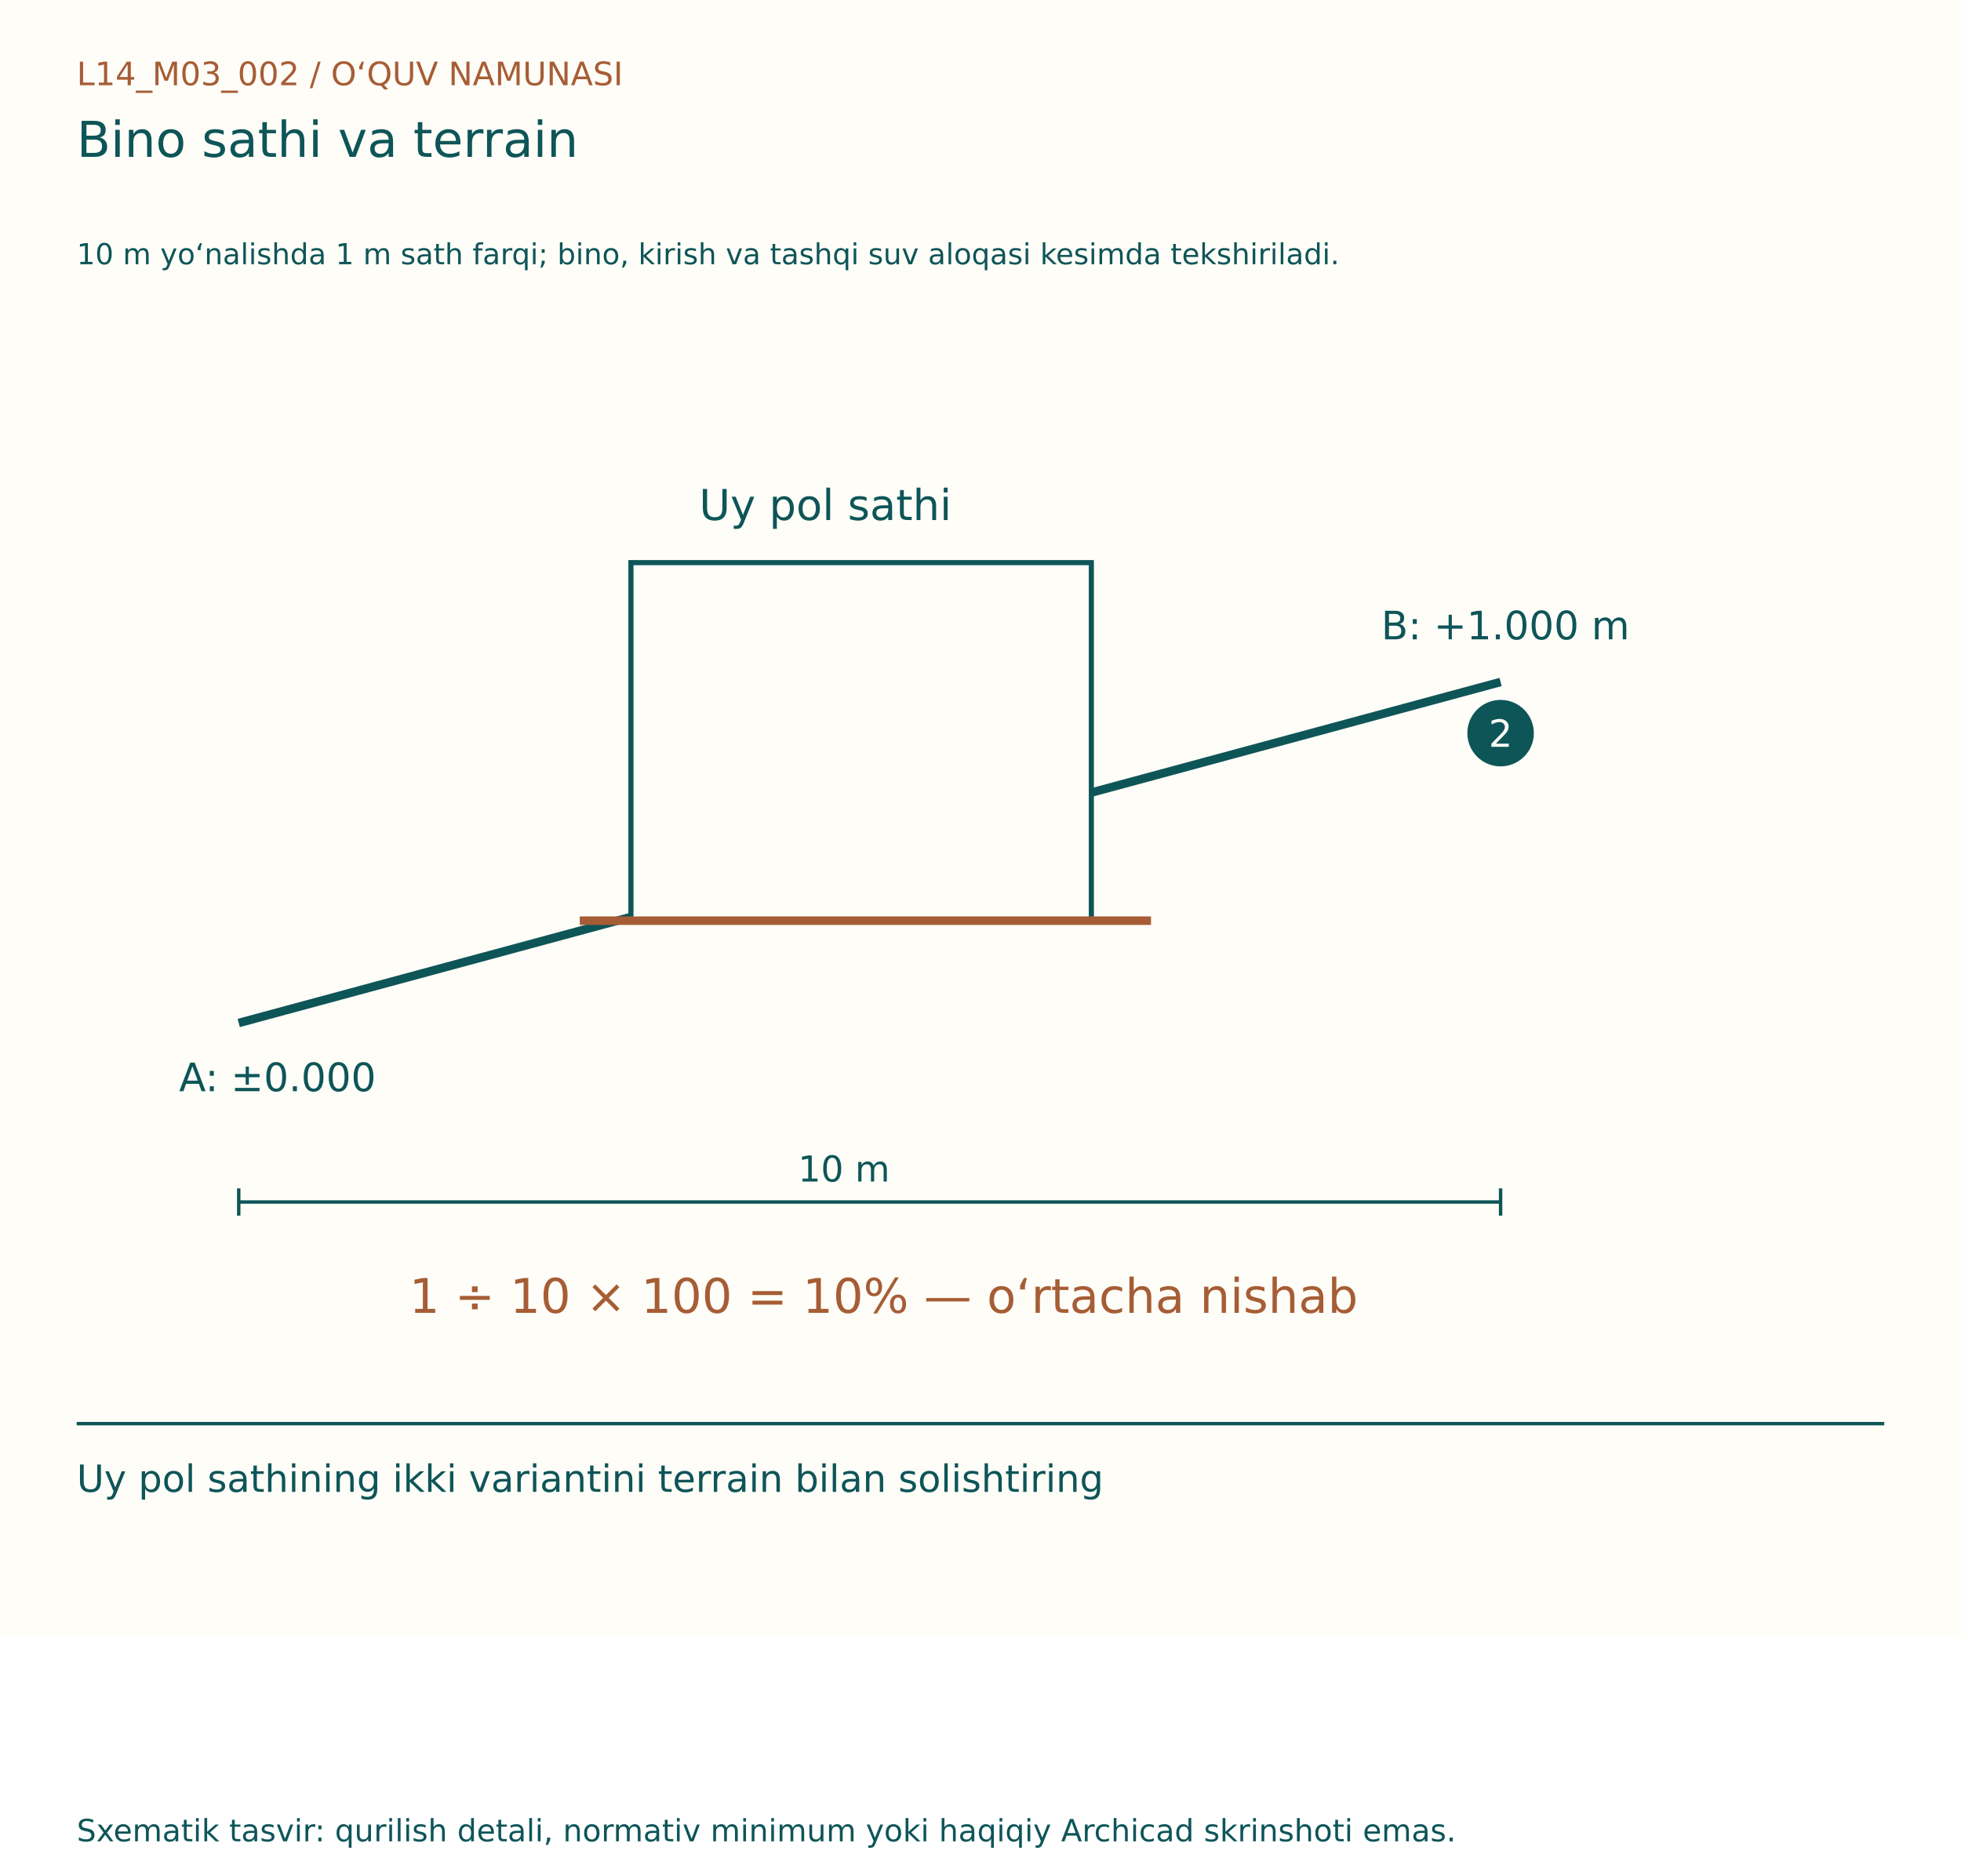
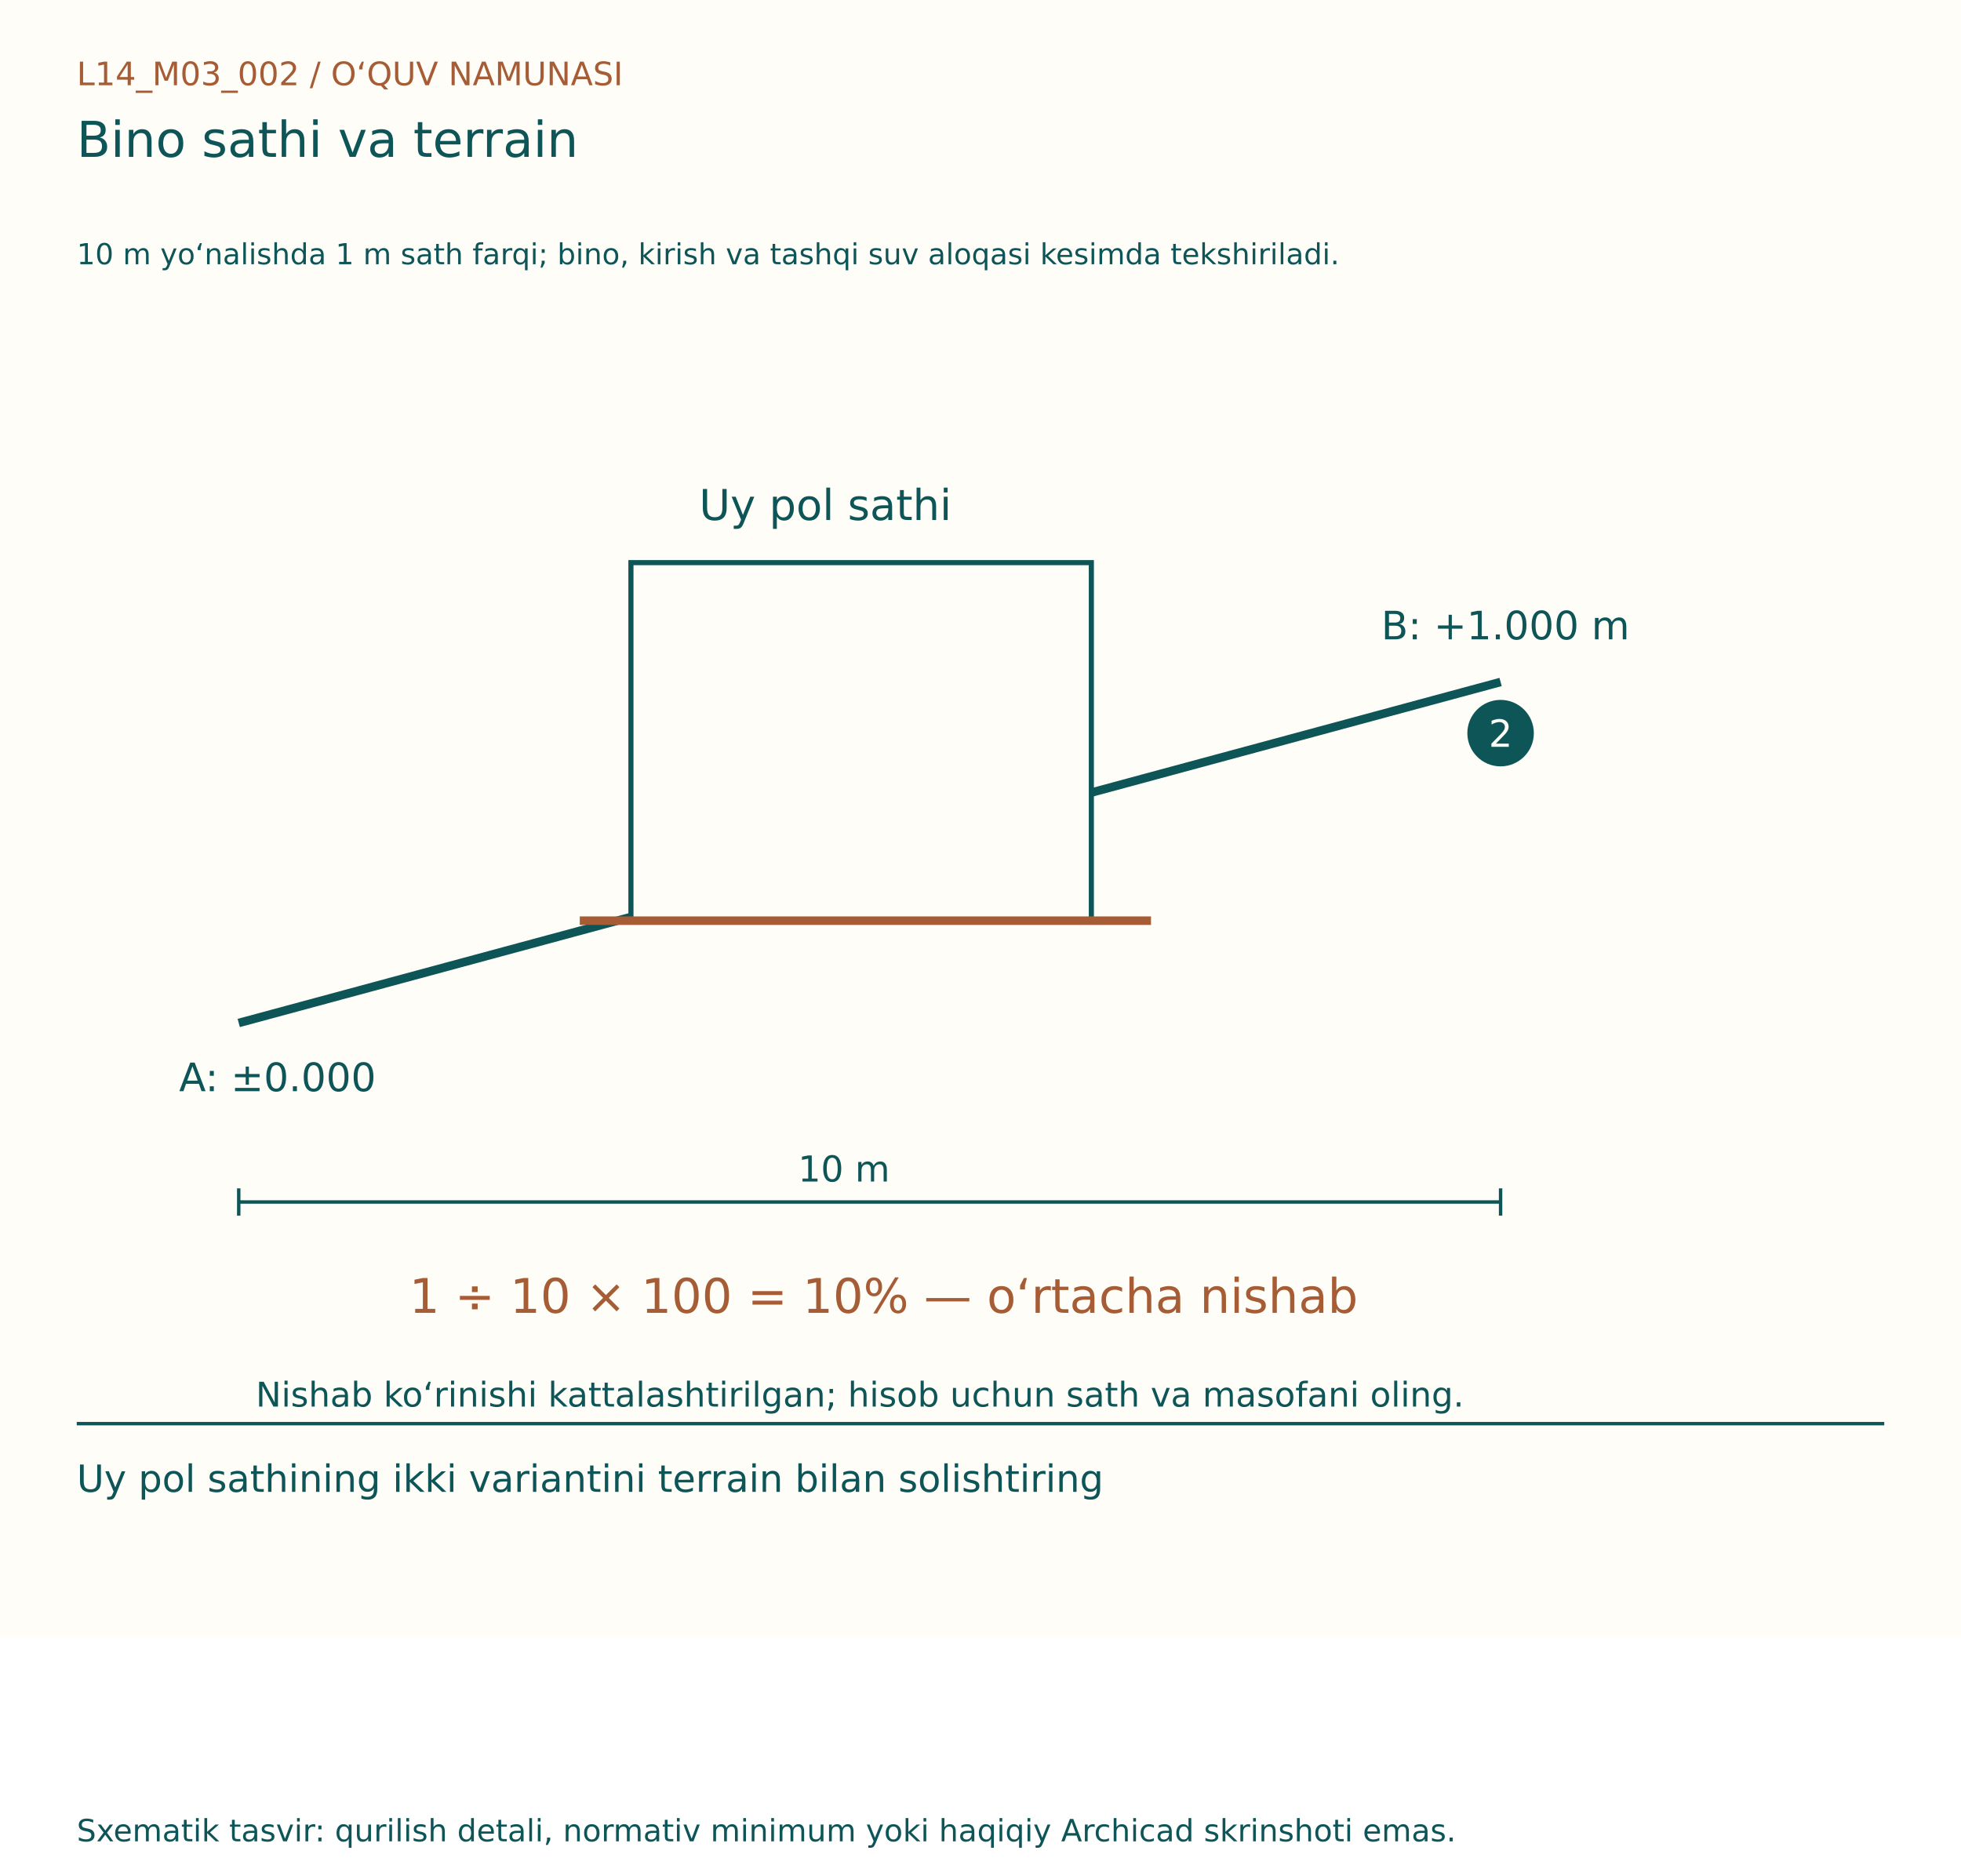
<svg xmlns="http://www.w3.org/2000/svg" width="1150" height="1100" viewBox="0 0 1150 1100">
  <rect width="1150" height="960" fill="#FFFDF7" />
  <g font-family="DejaVu Sans, Segoe UI, sans-serif">
    <text x="45" y="50" font-size="19" fill="#A65D35">L14_M03_002  /  O‘QUV NAMUNASI</text>
    <text x="45" y="92" font-size="29" fill="#0E5558">Bino sathi va terrain</text>
    <text x="45" y="155" font-size="17" fill="#0E5558">10 m yo‘nalishda 1 m sath farqi; bino, kirish va tashqi suv aloqasi kesimda tekshiriladi.</text>
    <g transform="translate(0,80)">
      <line x1="140" y1="520" x2="880" y2="320" stroke="#0E5558" stroke-width="5" />
      <text x="105" y="560" font-size="23" fill="#0E5558">A: ±0.000</text>
      <text x="810" y="295" font-size="23" fill="#0E5558">B: +1.000 m</text>
      <rect x="370" y="250" width="270" height="210" fill="#FFFDF7" stroke="#0E5558" stroke-width="3" />
      <line x1="340" y1="460" x2="675" y2="460" stroke="#A65D35" stroke-width="5" />
      <text x="410" y="225" font-size="25" fill="#0E5558">Uy pol sathi</text>
      <line x1="140" y1="625" x2="880" y2="625" stroke="#0E5558" stroke-width="2" />
      <line x1="140" y1="617" x2="140" y2="633" stroke="#0E5558" stroke-width="2" />
      <line x1="880" y1="617" x2="880" y2="633" stroke="#0E5558" stroke-width="2" />
      <text x="468.0" y="613" font-size="21" fill="#0E5558">10 m</text>
      <text x="240" y="690" font-size="28" fill="#A65D35">1 ÷ 10 × 100 = 10% — o‘rtacha nishab</text>
      <circle cx="880" cy="350" r="18" fill="#0E5558" stroke="#0E5558" stroke-width="3" />
      <text x="873" y="358" font-size="22" fill="#FFFDF7">2</text>
+       <text x="150" y="745" font-size="20" fill="#0E5558">Nishab ko‘rinishi kattalashtirilgan; hisob uchun sath va masofani oling.</text>
    </g>
    <line x1="45" y1="835" x2="1105" y2="835" stroke="#0E5558" stroke-width="2" />
    <text x="45" y="875" font-size="22" fill="#0E5558">Uy pol sathining ikki variantini terrain bilan solishtiring</text>
    <text x="45" y="1080" font-size="18" fill="#0E5558">Sxematik tasvir: qurilish detali, normativ minimum yoki haqiqiy Archicad skrinshoti emas.</text>
  </g>
</svg>
